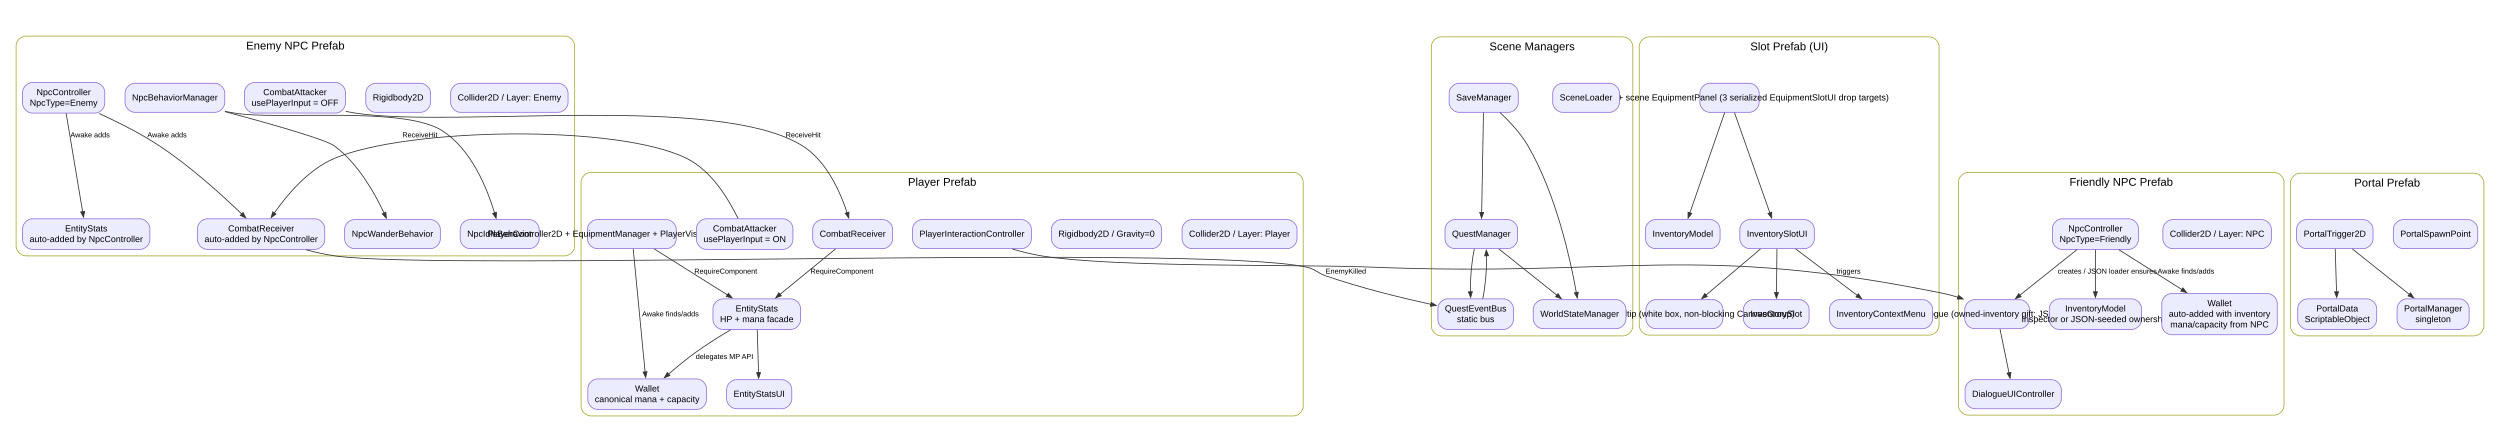
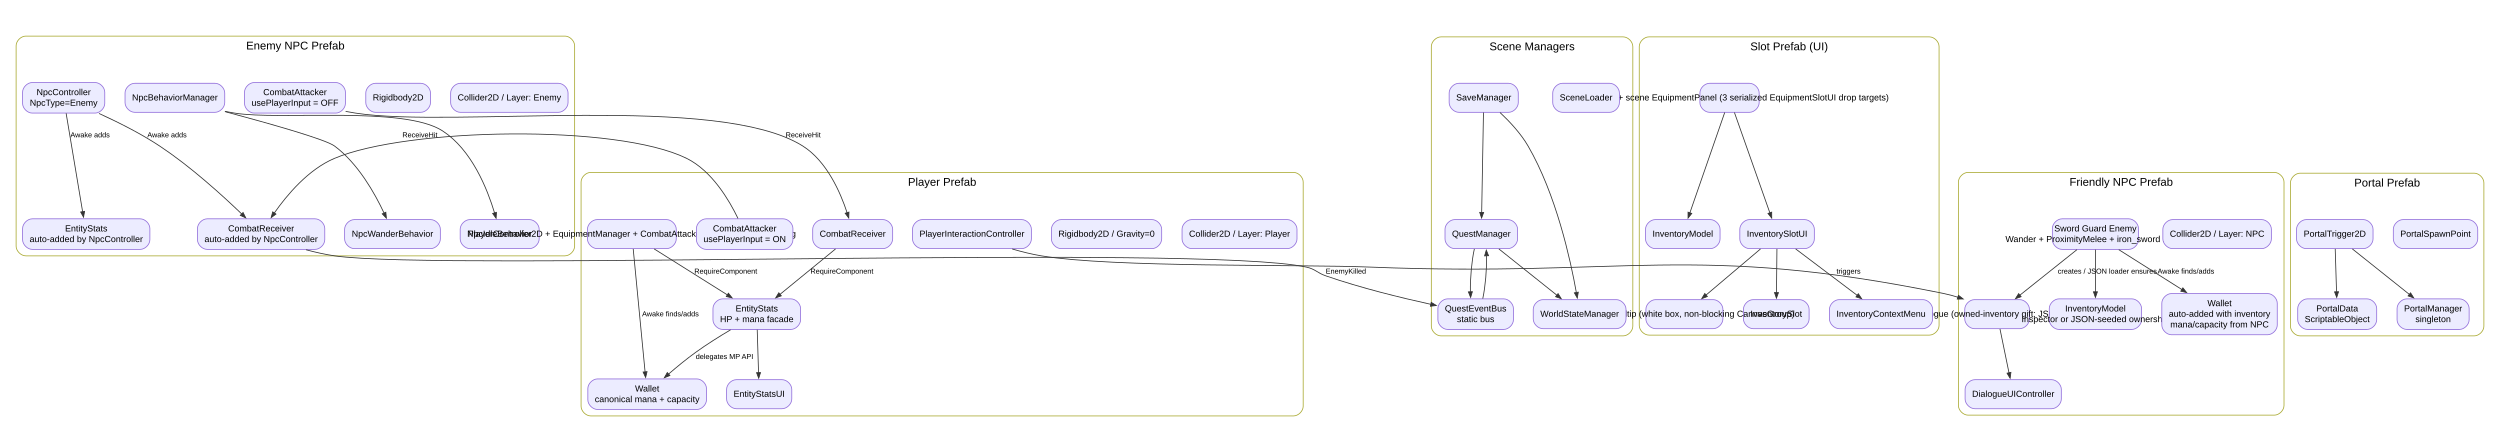
<svg xmlns="http://www.w3.org/2000/svg" width="3102pt" height="536pt" viewBox="0.00 0.00 3102.00 536.00">
  <g id="graph0" class="graph" transform="scale(1 1) rotate(0) translate(4 532.08)">
    <g id="clust1" class="cluster">
      <polygon fill="none" stroke="none" points="8,-8 8,-520.08 1621,-520.08 1621,-8 8,-8" />
      <text xml:space="preserve" text-anchor="middle" x="814.5" y="-503.48" font-family="Arial" font-size="14.00"> </text>
    </g>
    <g id="clust2" class="cluster">
      <path fill="none" stroke="#aaaa33" d="M28,-214.64C28,-214.64 697,-214.64 697,-214.64 703,-214.64 709,-220.64 709,-226.64 709,-226.64 709,-475.28 709,-475.28 709,-481.28 703,-487.28 697,-487.28 697,-487.28 28,-487.28 28,-487.28 22,-487.28 16,-481.28 16,-475.28 16,-475.28 16,-226.64 16,-226.64 16,-220.64 22,-214.64 28,-214.64" />
      <text xml:space="preserve" text-anchor="middle" x="362.5" y="-470.68" font-family="Arial" font-size="14.00">Enemy NPC Prefab</text>
    </g>
    <g id="clust3" class="cluster">
      <path fill="none" stroke="#aaaa33" d="M729,-16C729,-16 1601,-16 1601,-16 1607,-16 1613,-22 1613,-28 1613,-28 1613,-306.16 1613,-306.16 1613,-312.16 1607,-318.16 1601,-318.16 1601,-318.16 729,-318.16 729,-318.16 723,-318.16 717,-312.16 717,-306.16 717,-306.16 717,-28 717,-28 717,-22 723,-16 729,-16" />
      <text xml:space="preserve" text-anchor="middle" x="1165" y="-301.56" font-family="Arial" font-size="14.00">Player Prefab</text>
    </g>
    <g id="clust4" class="cluster">
      <polygon fill="none" stroke="none" points="2418,-8.96 2418,-350.96 3086,-350.96 3086,-8.96 2418,-8.96" />
      <text xml:space="preserve" text-anchor="middle" x="2752" y="-334.36" font-family="Arial" font-size="14.00"> </text>
    </g>
    <g id="clust5" class="cluster">
      <path fill="none" stroke="#aaaa33" d="M2438,-16.96C2438,-16.96 2818,-16.96 2818,-16.96 2824,-16.96 2830,-22.96 2830,-28.96 2830,-28.96 2830,-306.16 2830,-306.16 2830,-312.16 2824,-318.16 2818,-318.16 2818,-318.16 2438,-318.16 2438,-318.16 2432,-318.16 2426,-312.16 2426,-306.16 2426,-306.16 2426,-28.96 2426,-28.96 2426,-22.96 2432,-16.96 2438,-16.96" />
      <text xml:space="preserve" text-anchor="middle" x="2628" y="-301.56" font-family="Arial" font-size="14.00">Friendly NPC Prefab</text>
    </g>
    <g id="clust6" class="cluster">
      <path fill="none" stroke="#aaaa33" d="M2850,-115.32C2850,-115.32 3066,-115.32 3066,-115.32 3072,-115.32 3078,-121.32 3078,-127.32 3078,-127.32 3078,-305.2 3078,-305.2 3078,-311.2 3072,-317.2 3066,-317.2 3066,-317.2 2850,-317.2 2850,-317.2 2844,-317.2 2838,-311.2 2838,-305.2 2838,-305.2 2838,-127.32 2838,-127.32 2838,-121.32 2844,-115.32 2850,-115.32" />
      <text xml:space="preserve" text-anchor="middle" x="2958" y="-300.6" font-family="Arial" font-size="14.00">Portal Prefab</text>
    </g>
    <g id="clust7" class="cluster">
      <polygon fill="none" stroke="none" points="1764,-107.32 1764,-519.12 2410,-519.12 2410,-107.32 1764,-107.32" />
      <text xml:space="preserve" text-anchor="middle" x="2087" y="-502.52" font-family="Arial" font-size="14.00"> </text>
    </g>
    <g id="clust8" class="cluster">
      <path fill="none" stroke="#aaaa33" d="M2042,-116.28C2042,-116.28 2390,-116.28 2390,-116.28 2396,-116.28 2402,-122.28 2402,-128.28 2402,-128.28 2402,-474.32 2402,-474.32 2402,-480.32 2396,-486.32 2390,-486.32 2390,-486.32 2042,-486.32 2042,-486.32 2036,-486.32 2030,-480.32 2030,-474.32 2030,-474.32 2030,-128.28 2030,-128.28 2030,-122.28 2036,-116.28 2042,-116.28" />
      <text xml:space="preserve" text-anchor="middle" x="2216" y="-469.72" font-family="Arial" font-size="14.00">Slot Prefab (UI)</text>
    </g>
    <g id="clust9" class="cluster">
      <path fill="none" stroke="#aaaa33" d="M1784,-115.32C1784,-115.32 2010,-115.32 2010,-115.32 2016,-115.32 2022,-121.32 2022,-127.32 2022,-127.32 2022,-474.32 2022,-474.32 2022,-480.32 2016,-486.32 2010,-486.32 2010,-486.32 1784,-486.32 1784,-486.32 1778,-486.32 1772,-480.32 1772,-474.32 1772,-474.32 1772,-127.32 1772,-127.32 1772,-121.32 1778,-115.32 1784,-115.32" />
      <text xml:space="preserve" text-anchor="middle" x="1897" y="-469.72" font-family="Arial" font-size="14.00">Scene Managers</text>
    </g>
    <g id="node1" class="node">
      <path fill="#ececff" stroke="#9370db" d="M113.98,-429.68C113.98,-429.68 36.02,-429.68 36.02,-429.68 30.02,-429.68 24.02,-423.68 24.02,-417.68 24.02,-417.68 24.02,-403.76 24.02,-403.76 24.02,-397.76 30.02,-391.76 36.02,-391.76 36.02,-391.76 113.98,-391.76 113.98,-391.76 119.98,-391.76 125.98,-397.76 125.98,-403.76 125.98,-403.76 125.98,-417.68 125.98,-417.68 125.98,-423.68 119.98,-429.68 113.98,-429.68" />
      <text xml:space="preserve" text-anchor="middle" x="75" y="-414.02" font-family="Arial" font-size="11.00">NpcController</text>
      <text xml:space="preserve" text-anchor="middle" x="75" y="-400.82" font-family="Arial" font-size="11.00">NpcType=Enemy</text>
    </g>
    <g id="node5" class="node">
      <path fill="#ececff" stroke="#9370db" d="M169.96,-260.56C169.96,-260.56 36.04,-260.56 36.04,-260.56 30.04,-260.56 24.04,-254.56 24.04,-248.56 24.04,-248.56 24.04,-234.64 24.04,-234.64 24.04,-228.64 30.04,-222.64 36.04,-222.64 36.04,-222.64 169.96,-222.64 169.96,-222.64 175.96,-222.64 181.96,-228.64 181.96,-234.64 181.96,-234.64 181.96,-248.56 181.96,-248.56 181.96,-254.56 175.96,-260.56 169.96,-260.56" />
      <text xml:space="preserve" text-anchor="middle" x="103" y="-244.9" font-family="Arial" font-size="11.00">EntityStats</text>
      <text xml:space="preserve" text-anchor="middle" x="103" y="-231.7" font-family="Arial" font-size="11.00">auto-added by NpcController</text>
    </g>
    <g id="edge1" class="edge">
      <path fill="none" stroke="#333333" d="M78.05,-391.52C83,-361.96 92.81,-303.4 98.55,-269.18" />
      <polygon fill="#333333" stroke="#333333" points="100.92,-269.84 99.66,-262.53 96.09,-269.03 100.92,-269.84" />
      <text xml:space="preserve" text-anchor="middle" x="107.79" y="-361.66" font-family="Arial" font-size="9.00">Awake adds</text>
    </g>
    <g id="node6" class="node">
      <path fill="#ececff" stroke="#9370db" d="M386.96,-260.56C386.96,-260.56 253.04,-260.56 253.04,-260.56 247.04,-260.56 241.04,-254.56 241.04,-248.56 241.04,-248.56 241.04,-234.64 241.04,-234.64 241.04,-228.64 247.04,-222.64 253.04,-222.64 253.04,-222.64 386.96,-222.64 386.96,-222.64 392.96,-222.64 398.96,-228.64 398.96,-234.64 398.96,-234.64 398.96,-248.56 398.96,-248.56 398.96,-254.56 392.96,-260.56 386.96,-260.56" />
      <text xml:space="preserve" text-anchor="middle" x="320" y="-244.9" font-family="Arial" font-size="11.00">CombatReceiver</text>
      <text xml:space="preserve" text-anchor="middle" x="320" y="-231.7" font-family="Arial" font-size="11.00">auto-added by NpcController</text>
    </g>
    <g id="edge2" class="edge">
      <path fill="none" stroke="#333333" d="M118.85,-391.28C141.97,-380.77 170.36,-366.6 194,-350.96 232.38,-325.57 271.84,-289.76 296.14,-266.37" />
      <polygon fill="#333333" stroke="#333333" points="297.58,-268.39 300.9,-261.75 294.16,-264.87 297.58,-268.39" />
      <text xml:space="preserve" text-anchor="middle" x="203.23" y="-361.66" font-family="Arial" font-size="9.00">Awake adds</text>
    </g>
    <g id="node2" class="node">
      <path fill="#ececff" stroke="#9370db" d="M262.84,-428.72C262.84,-428.72 163.16,-428.72 163.16,-428.72 157.16,-428.72 151.16,-422.72 151.16,-416.72 151.16,-416.72 151.16,-404.72 151.16,-404.72 151.16,-398.72 157.16,-392.72 163.16,-392.72 163.16,-392.72 262.84,-392.72 262.84,-392.72 268.84,-392.72 274.84,-398.72 274.84,-404.72 274.84,-404.72 274.84,-416.72 274.84,-416.72 274.84,-422.72 268.84,-428.72 262.84,-428.72" />
      <text xml:space="preserve" text-anchor="middle" x="213" y="-407.42" font-family="Arial" font-size="11.00">NpcBehaviorManager</text>
    </g>
    <g id="node3" class="node">
      <path fill="#ececff" stroke="#9370db" d="M530.39,-259.6C530.39,-259.6 435.61,-259.6 435.61,-259.6 429.61,-259.6 423.61,-253.6 423.61,-247.6 423.61,-247.6 423.61,-235.6 423.61,-235.6 423.61,-229.6 429.61,-223.6 435.61,-223.6 435.61,-223.6 530.39,-223.6 530.39,-223.6 536.39,-223.6 542.39,-229.6 542.39,-235.6 542.39,-235.6 542.39,-247.6 542.39,-247.6 542.39,-253.6 536.39,-259.6 530.39,-259.6" />
      <text xml:space="preserve" text-anchor="middle" x="483" y="-238.3" font-family="Arial" font-size="11.00">NpcWanderBehavior</text>
    </g>
    <g id="edge3" class="edge">
      <path fill="none" stroke="#333333" d="M275.14,-393.56C328.92,-379.21 399.77,-359.26 411,-350.96 440.18,-329.4 461.08,-292.24 472.61,-267.54" />
      <polygon fill="#333333" stroke="#333333" points="474.75,-268.76 475.4,-261.37 470.29,-266.74 474.75,-268.76" />
    </g>
    <g id="node4" class="node">
      <path fill="#ececff" stroke="#9370db" d="M653,-259.6C653,-259.6 579,-259.6 579,-259.6 573,-259.6 567,-253.6 567,-247.6 567,-247.6 567,-235.6 567,-235.6 567,-229.6 573,-223.6 579,-223.6 579,-223.6 653,-223.6 653,-223.6 659,-223.6 665,-229.6 665,-235.6 665,-235.6 665,-247.6 665,-247.6 665,-253.6 659,-259.6 653,-259.6" />
      <text xml:space="preserve" text-anchor="middle" x="616" y="-238.3" font-family="Arial" font-size="11.00">NpcIdleBehavior</text>
    </g>
    <g id="edge4" class="edge">
      <path fill="none" stroke="#333333" d="M275.04,-393.93C279.07,-393.13 283.09,-392.4 287,-391.76 343.79,-382.5 496.66,-400.97 545,-369.76 581.31,-346.32 600.78,-297.49 609.72,-267.63" />
      <polygon fill="#333333" stroke="#333333" points="611.99,-268.6 611.55,-261.2 607.27,-267.26 611.99,-268.6" />
    </g>
    <g id="node36" class="node">
      <path fill="#ececff" stroke="#9370db" d="M1861.86,-161.24C1861.86,-161.24 1792.14,-161.24 1792.14,-161.24 1786.14,-161.24 1780.14,-155.24 1780.14,-149.24 1780.14,-149.24 1780.14,-135.32 1780.14,-135.32 1780.14,-129.32 1786.14,-123.32 1792.14,-123.32 1792.14,-123.32 1861.86,-123.32 1861.86,-123.32 1867.86,-123.32 1873.86,-129.32 1873.86,-135.32 1873.86,-135.32 1873.86,-149.24 1873.86,-149.24 1873.86,-155.24 1867.86,-161.24 1861.86,-161.24" />
      <text xml:space="preserve" text-anchor="middle" x="1827" y="-145.58" font-family="Arial" font-size="11.00">QuestEventBus</text>
      <text xml:space="preserve" text-anchor="middle" x="1827" y="-132.38" font-family="Arial" font-size="11.00">static bus</text>
    </g>
    <g id="edge28" class="edge">
      <path fill="none" stroke="#333333" d="M375.8,-222.16C387.32,-219.07 399.46,-216.32 411,-214.64 543.61,-195.31 1486.15,-229.55 1617,-200.64 1628.41,-198.12 1629.94,-193.67 1640.98,-189.84 1683.96,-174.91 1734.06,-162.66 1771.44,-154.47" />
      <polygon fill="#333333" stroke="#333333" points="1771.89,-156.88 1778.21,-153 1770.85,-152.09 1771.89,-156.88" />
      <text xml:space="preserve" text-anchor="middle" x="1665.99" y="-192.54" font-family="Arial" font-size="9.00">EnemyKilled</text>
    </g>
    <g id="node7" class="node">
      <path fill="#ececff" stroke="#9370db" d="M412.6,-429.68C412.6,-429.68 311.4,-429.68 311.4,-429.68 305.4,-429.68 299.4,-423.68 299.4,-417.68 299.4,-417.68 299.4,-403.76 299.4,-403.76 299.4,-397.76 305.4,-391.76 311.4,-391.76 311.4,-391.76 412.6,-391.76 412.6,-391.76 418.6,-391.76 424.6,-397.76 424.6,-403.76 424.6,-403.76 424.6,-417.68 424.6,-417.68 424.6,-423.68 418.6,-429.68 412.6,-429.68" />
      <text xml:space="preserve" text-anchor="middle" x="362" y="-414.02" font-family="Arial" font-size="11.00">CombatAttacker</text>
      <text xml:space="preserve" text-anchor="middle" x="362" y="-400.82" font-family="Arial" font-size="11.00">usePlayerInput = OFF</text>
    </g>
    <g id="node14" class="node">
      <path fill="#ececff" stroke="#9370db" d="M1091.6,-259.6C1091.6,-259.6 1016.4,-259.6 1016.4,-259.6 1010.4,-259.6 1004.4,-253.6 1004.4,-247.6 1004.4,-247.6 1004.4,-235.6 1004.4,-235.6 1004.4,-229.6 1010.4,-223.6 1016.4,-223.6 1016.4,-223.6 1091.6,-223.6 1091.6,-223.6 1097.6,-223.6 1103.6,-229.6 1103.6,-235.6 1103.6,-235.6 1103.6,-247.6 1103.6,-247.6 1103.6,-253.6 1097.6,-259.6 1091.6,-259.6" />
      <text xml:space="preserve" text-anchor="middle" x="1054" y="-238.3" font-family="Arial" font-size="11.00">CombatReceiver</text>
    </g>
    <g id="edge26" class="edge">
      <path fill="none" stroke="#333333" d="M424.87,-393.88C428.96,-393.1 433.03,-392.38 437,-391.76 559.2,-372.76 887.37,-416.88 992,-350.96 1021.78,-332.19 1038.73,-293.62 1047.14,-267.93" />
      <polygon fill="#333333" stroke="#333333" points="1049.39,-268.94 1049.13,-261.53 1044.71,-267.49 1049.39,-268.94" />
      <text xml:space="preserve" text-anchor="middle" x="992.6" y="-361.66" font-family="Arial" font-size="9.00">ReceiveHit</text>
    </g>
    <g id="node8" class="node">
      <path fill="#ececff" stroke="#9370db" d="M518.13,-428.72C518.13,-428.72 461.87,-428.72 461.87,-428.72 455.87,-428.72 449.87,-422.72 449.87,-416.72 449.87,-416.72 449.87,-404.72 449.87,-404.72 449.87,-398.72 455.87,-392.72 461.87,-392.72 461.87,-392.72 518.13,-392.72 518.13,-392.72 524.13,-392.72 530.13,-398.72 530.13,-404.72 530.13,-404.72 530.13,-416.72 530.13,-416.72 530.13,-422.72 524.13,-428.72 518.13,-428.72" />
      <text xml:space="preserve" text-anchor="middle" x="490" y="-407.42" font-family="Arial" font-size="11.00">Rigidbody2D</text>
    </g>
    <g id="node9" class="node">
      <path fill="#ececff" stroke="#9370db" d="M688.83,-428.72C688.83,-428.72 567.17,-428.72 567.17,-428.72 561.17,-428.72 555.17,-422.72 555.17,-416.72 555.17,-416.72 555.17,-404.72 555.17,-404.72 555.17,-398.72 561.17,-392.72 567.17,-392.72 567.17,-392.72 688.83,-392.72 688.83,-392.72 694.83,-392.72 700.83,-398.72 700.83,-404.72 700.83,-404.72 700.83,-416.72 700.83,-416.72 700.83,-422.72 694.83,-428.72 688.83,-428.72" />
      <text xml:space="preserve" text-anchor="middle" x="628" y="-407.42" font-family="Arial" font-size="11.00">Collider2D / Layer: Enemy</text>
    </g>
    <g id="node10" class="node">
      <path fill="#ececff" stroke="#9370db" d="M823.1,-259.6C823.1,-259.6 736.9,-259.6 736.9,-259.6 730.9,-259.6 724.9,-253.6 724.9,-247.6 724.9,-247.6 724.9,-235.6 724.9,-235.6 724.9,-229.6 730.9,-223.6 736.9,-223.6 736.9,-223.6 823.1,-223.6 823.1,-223.6 829.1,-223.6 835.1,-229.6 835.1,-235.6 835.1,-235.6 835.1,-247.6 835.1,-247.6 835.1,-253.6 829.1,-259.6 823.1,-259.6" />
-       <text xml:space="preserve" text-anchor="middle" x="780" y="-238.3" font-family="Arial" font-size="11.00">PlayerController2D + EquipmentManager + PlayerVisual &gt; WeaponVisual</text>
+       <text xml:space="preserve" text-anchor="middle" x="780" y="-238.3" font-family="Arial" font-size="11.00">PlayerController2D + EquipmentManager + CombatAttacker + WeaponVisual swing</text>
    </g>
    <g id="node12" class="node">
      <path fill="#ececff" stroke="#9370db" d="M977.35,-161.24C977.35,-161.24 892.65,-161.24 892.65,-161.24 886.65,-161.24 880.65,-155.24 880.65,-149.24 880.65,-149.24 880.65,-135.32 880.65,-135.32 880.65,-129.32 886.65,-123.32 892.65,-123.32 892.65,-123.32 977.35,-123.32 977.35,-123.32 983.35,-123.32 989.35,-129.32 989.35,-135.32 989.35,-135.32 989.35,-149.24 989.35,-149.24 989.35,-155.24 983.35,-161.24 977.35,-161.24" />
      <text xml:space="preserve" text-anchor="middle" x="935" y="-145.58" font-family="Arial" font-size="11.00">EntityStats</text>
      <text xml:space="preserve" text-anchor="middle" x="935" y="-132.38" font-family="Arial" font-size="11.00">HP + mana facade</text>
    </g>
    <g id="edge5" class="edge">
      <path fill="none" stroke="#333333" d="M807.71,-223.2C833.05,-207.29 870.7,-183.65 898.49,-166.2" />
      <polygon fill="#333333" stroke="#333333" points="899.78,-168.29 904.4,-162.49 897.17,-164.14 899.78,-168.29" />
      <text xml:space="preserve" text-anchor="middle" x="896.52" y="-192.54" font-family="Arial" font-size="9.00">RequireComponent</text>
    </g>
    <g id="node13" class="node">
      <path fill="#ececff" stroke="#9370db" d="M860.61,-61.92C860.61,-61.92 737.39,-61.92 737.39,-61.92 731.39,-61.92 725.39,-55.92 725.39,-49.92 725.39,-49.92 725.39,-36 725.39,-36 725.39,-30 731.39,-24 737.39,-24 737.39,-24 860.61,-24 860.61,-24 866.61,-24 872.61,-30 872.61,-36 872.61,-36 872.61,-49.92 872.61,-49.92 872.61,-55.92 866.61,-61.92 860.61,-61.92" />
      <text xml:space="preserve" text-anchor="middle" x="799" y="-46.26" font-family="Arial" font-size="11.00">Wallet</text>
      <text xml:space="preserve" text-anchor="middle" x="799" y="-33.06" font-family="Arial" font-size="11.00">canonical mana + capacity</text>
    </g>
    <g id="edge6" class="edge">
      <path fill="none" stroke="#333333" d="M781.69,-223.15C785.02,-188.65 792.47,-111.52 796.42,-70.61" />
      <polygon fill="#333333" stroke="#333333" points="798.85,-70.93 797.09,-63.73 793.98,-70.46 798.85,-70.93" />
      <text xml:space="preserve" text-anchor="middle" x="827.89" y="-139.58" font-family="Arial" font-size="9.00">Awake finds/adds</text>
    </g>
    <g id="node11" class="node">
      <path fill="#ececff" stroke="#9370db" d="M1263.75,-259.6C1263.75,-259.6 1140.25,-259.6 1140.25,-259.6 1134.25,-259.6 1128.25,-253.6 1128.25,-247.6 1128.25,-247.6 1128.25,-235.6 1128.25,-235.6 1128.25,-229.6 1134.25,-223.6 1140.25,-223.6 1140.25,-223.6 1263.75,-223.6 1263.75,-223.6 1269.75,-223.6 1275.75,-229.6 1275.75,-235.6 1275.75,-235.6 1275.75,-247.6 1275.75,-247.6 1275.75,-253.6 1269.75,-259.6 1263.75,-259.6" />
      <text xml:space="preserve" text-anchor="middle" x="1202" y="-238.3" font-family="Arial" font-size="11.00">PlayerInteractionController</text>
    </g>
    <g id="node20" class="node">
      <path fill="#ececff" stroke="#9370db" d="M2502.13,-160.28C2502.13,-160.28 2445.87,-160.28 2445.87,-160.28 2439.87,-160.28 2433.87,-154.28 2433.87,-148.28 2433.87,-148.28 2433.87,-136.28 2433.87,-136.28 2433.87,-130.28 2439.87,-124.28 2445.87,-124.28 2445.87,-124.28 2502.13,-124.28 2502.13,-124.28 2508.13,-124.28 2514.13,-130.28 2514.13,-136.28 2514.13,-136.28 2514.13,-148.28 2514.13,-148.28 2514.13,-154.28 2508.13,-160.28 2502.13,-160.28" />
      <text xml:space="preserve" text-anchor="middle" x="2474" y="-138.98" font-family="Arial" font-size="11.00">NpcDialogue (owned-inventory gift; JSON seeded)</text>
    </g>
    <g id="edge27" class="edge">
      <path fill="none" stroke="#333333" d="M1251.96,-223.14C1263.65,-219.73 1276.15,-216.6 1288,-214.64 1377.73,-199.82 1606.13,-204.29 1697,-200.64 2013.08,-187.94 2098.04,-231.05 2408,-167.84 2413.77,-166.66 2419.7,-165.06 2425.52,-163.24" />
      <polygon fill="#333333" stroke="#333333" points="2426.08,-165.63 2431.95,-161.1 2424.53,-160.98 2426.08,-165.63" />
      <text xml:space="preserve" text-anchor="middle" x="2289.64" y="-192.54" font-family="Arial" font-size="9.00">triggers</text>
    </g>
    <g id="edge7" class="edge">
      <path fill="none" stroke="#333333" d="M902.48,-122.86C888.74,-114.7 872.76,-104.7 858.96,-94.72 847.63,-86.53 835.75,-76.75 825.59,-67.98" />
      <polygon fill="#333333" stroke="#333333" points="827.21,-66.14 820.32,-63.38 823.98,-69.83 827.21,-66.14" />
      <text xml:space="preserve" text-anchor="middle" x="894.98" y="-86.62" font-family="Arial" font-size="9.00">delegates MP API</text>
    </g>
    <g id="node16" class="node">
      <path fill="#ececff" stroke="#9370db" d="M966.43,-60.96C966.43,-60.96 909.57,-60.96 909.57,-60.96 903.57,-60.96 897.57,-54.96 897.57,-48.96 897.57,-48.96 897.57,-36.96 897.57,-36.96 897.57,-30.96 903.57,-24.96 909.57,-24.96 909.57,-24.96 966.43,-24.96 966.43,-24.96 972.43,-24.96 978.43,-30.96 978.43,-36.96 978.43,-36.96 978.43,-48.96 978.43,-48.96 978.43,-54.96 972.43,-60.96 966.43,-60.96" />
      <text xml:space="preserve" text-anchor="middle" x="938" y="-39.66" font-family="Arial" font-size="11.00">EntityStatsUI</text>
    </g>
    <g id="edge9" class="edge">
      <path fill="none" stroke="#333333" d="M935.56,-122.97C936.03,-107.88 936.7,-86.29 937.21,-69.49" />
      <polygon fill="#333333" stroke="#333333" points="939.65,-69.79 937.42,-62.72 934.76,-69.64 939.65,-69.79" />
    </g>
    <g id="edge8" class="edge">
      <path fill="none" stroke="#333333" d="M1032.73,-223.2C1013.46,-207.44 984.92,-184.11 963.65,-166.71" />
      <polygon fill="#333333" stroke="#333333" points="965.44,-165.01 958.47,-162.48 962.34,-168.81 965.44,-165.01" />
      <text xml:space="preserve" text-anchor="middle" x="1040.65" y="-192.54" font-family="Arial" font-size="9.00">RequireComponent</text>
    </g>
    <g id="node15" class="node">
      <path fill="#ececff" stroke="#9370db" d="M967.85,-260.56C967.85,-260.56 872.15,-260.56 872.15,-260.56 866.15,-260.56 860.15,-254.56 860.15,-248.56 860.15,-248.56 860.15,-234.64 860.15,-234.64 860.15,-228.64 866.15,-222.64 872.15,-222.64 872.15,-222.64 967.85,-222.64 967.85,-222.64 973.85,-222.64 979.85,-228.64 979.85,-234.64 979.85,-234.64 979.85,-248.56 979.85,-248.56 979.85,-254.56 973.85,-260.56 967.85,-260.56" />
      <text xml:space="preserve" text-anchor="middle" x="920" y="-244.9" font-family="Arial" font-size="11.00">CombatAttacker</text>
      <text xml:space="preserve" text-anchor="middle" x="920" y="-231.7" font-family="Arial" font-size="11.00">usePlayerInput = ON</text>
    </g>
    <g id="edge25" class="edge">
      <path fill="none" stroke="#333333" d="M911.69,-261.05C900.8,-283.74 879.33,-320.1 848,-335.57 760.92,-378.55 500.42,-373.45 411,-335.57 378.59,-321.84 352.08,-290.3 336.19,-267.54" />
      <polygon fill="#333333" stroke="#333333" points="338.42,-266.46 332.46,-262.04 334.36,-269.21 338.42,-266.46" />
      <text xml:space="preserve" text-anchor="middle" x="517" y="-361.66" font-family="Arial" font-size="9.00">ReceiveHit</text>
    </g>
    <g id="node17" class="node">
      <path fill="#ececff" stroke="#9370db" d="M1425.4,-259.6C1425.4,-259.6 1312.6,-259.6 1312.6,-259.6 1306.6,-259.6 1300.6,-253.6 1300.6,-247.6 1300.6,-247.6 1300.6,-235.6 1300.6,-235.6 1300.6,-229.6 1306.6,-223.6 1312.6,-223.6 1312.6,-223.6 1425.4,-223.6 1425.4,-223.6 1431.4,-223.6 1437.4,-229.6 1437.4,-235.6 1437.4,-235.6 1437.4,-247.6 1437.4,-247.6 1437.4,-253.6 1431.4,-259.6 1425.4,-259.6" />
      <text xml:space="preserve" text-anchor="middle" x="1369" y="-238.3" font-family="Arial" font-size="11.00">Rigidbody2D / Gravity=0</text>
    </g>
    <g id="node18" class="node">
      <path fill="#ececff" stroke="#9370db" d="M1593.3,-259.6C1593.3,-259.6 1474.7,-259.6 1474.7,-259.6 1468.7,-259.6 1462.7,-253.6 1462.7,-247.6 1462.7,-247.6 1462.7,-235.6 1462.7,-235.6 1462.7,-229.6 1468.7,-223.6 1474.7,-223.6 1474.7,-223.6 1593.3,-223.6 1593.3,-223.6 1599.3,-223.6 1605.3,-229.6 1605.3,-235.6 1605.3,-235.6 1605.3,-247.6 1605.3,-247.6 1605.3,-253.6 1599.3,-259.6 1593.3,-259.6" />
      <text xml:space="preserve" text-anchor="middle" x="1534" y="-238.3" font-family="Arial" font-size="11.00">Collider2D / Layer: Player</text>
    </g>
    <g id="node19" class="node">
      <path fill="#ececff" stroke="#9370db" d="M2637.42,-260.56C2637.42,-260.56 2554.58,-260.56 2554.58,-260.56 2548.58,-260.56 2542.58,-254.56 2542.58,-248.56 2542.58,-248.56 2542.58,-234.64 2542.58,-234.64 2542.58,-228.64 2548.58,-222.64 2554.58,-222.64 2554.58,-222.64 2637.42,-222.64 2637.42,-222.64 2643.42,-222.64 2649.42,-228.64 2649.42,-234.64 2649.42,-234.64 2649.42,-248.56 2649.42,-248.56 2649.42,-254.56 2643.42,-260.56 2637.42,-260.56" />
-       <text xml:space="preserve" text-anchor="middle" x="2596" y="-244.9" font-family="Arial" font-size="11.00">NpcController</text>
-       <text xml:space="preserve" text-anchor="middle" x="2596" y="-231.7" font-family="Arial" font-size="11.00">NpcType=Friendly</text>
+       <text xml:space="preserve" text-anchor="middle" x="2596" y="-244.9" font-family="Arial" font-size="11.00">Sword Guard Enemy</text>
+       <text xml:space="preserve" text-anchor="middle" x="2596" y="-231.7" font-family="Arial" font-size="11.00">Wander + ProximityMelee + iron_sword swing</text>
    </g>
    <g id="edge10" class="edge">
      <path fill="none" stroke="#333333" d="M2573.05,-222.29C2552.91,-206.23 2523.55,-182.81 2502.03,-165.64" />
      <polygon fill="#333333" stroke="#333333" points="2503.8,-163.92 2496.8,-161.47 2500.74,-167.75 2503.8,-163.92" />
    </g>
    <g id="node22" class="node">
      <path fill="#ececff" stroke="#9370db" d="M2641.25,-161.24C2641.25,-161.24 2550.75,-161.24 2550.75,-161.24 2544.75,-161.24 2538.75,-155.24 2538.75,-149.24 2538.75,-149.24 2538.75,-135.32 2538.75,-135.32 2538.75,-129.32 2544.75,-123.32 2550.75,-123.32 2550.75,-123.32 2641.25,-123.32 2641.25,-123.32 2647.25,-123.32 2653.25,-129.32 2653.25,-135.32 2653.25,-135.32 2653.25,-149.24 2653.25,-149.24 2653.25,-155.24 2647.25,-161.24 2641.25,-161.24" />
      <text xml:space="preserve" text-anchor="middle" x="2596" y="-145.58" font-family="Arial" font-size="11.00">InventoryModel</text>
      <text xml:space="preserve" text-anchor="middle" x="2596" y="-132.38" font-family="Arial" font-size="11.00">Inspector or JSON-seeded ownership</text>
    </g>
    <g id="edge11" class="edge">
      <path fill="none" stroke="#333333" d="M2596,-222.29C2596,-207.48 2596,-186.41 2596,-169.75" />
      <polygon fill="#333333" stroke="#333333" points="2598.45,-170.02 2596,-163.02 2593.55,-170.02 2598.45,-170.02" />
      <text xml:space="preserve" text-anchor="middle" x="2610.76" y="-192.54" font-family="Arial" font-size="9.00">creates / JSON loader ensures</text>
    </g>
    <g id="node23" class="node">
      <path fill="#ececff" stroke="#9370db" d="M2809.62,-167.84C2809.62,-167.84 2690.38,-167.84 2690.38,-167.84 2684.38,-167.84 2678.38,-161.84 2678.38,-155.84 2678.38,-155.84 2678.38,-128.72 2678.38,-128.72 2678.38,-122.72 2684.38,-116.72 2690.38,-116.72 2690.38,-116.72 2809.62,-116.72 2809.62,-116.72 2815.62,-116.72 2821.62,-122.72 2821.62,-128.72 2821.62,-128.72 2821.62,-155.84 2821.62,-155.84 2821.62,-161.84 2815.62,-167.84 2809.62,-167.84" />
      <text xml:space="preserve" text-anchor="middle" x="2750" y="-152.18" font-family="Arial" font-size="11.00">Wallet</text>
      <text xml:space="preserve" text-anchor="middle" x="2750" y="-138.98" font-family="Arial" font-size="11.00">auto-added with inventory</text>
      <text xml:space="preserve" text-anchor="middle" x="2750" y="-125.78" font-family="Arial" font-size="11.00">mana/capacity from NPC</text>
    </g>
    <g id="edge12" class="edge">
      <path fill="none" stroke="#333333" d="M2624.97,-222.29C2647.03,-208.35 2677.85,-188.88 2703.37,-172.75" />
      <polygon fill="#333333" stroke="#333333" points="2704.52,-174.92 2709.13,-169.11 2701.91,-170.77 2704.52,-174.92" />
      <text xml:space="preserve" text-anchor="middle" x="2708.27" y="-192.54" font-family="Arial" font-size="9.00">Awake finds/adds</text>
    </g>
    <g id="node21" class="node">
      <path fill="#ececff" stroke="#9370db" d="M2541.69,-60.96C2541.69,-60.96 2446.31,-60.96 2446.31,-60.96 2440.31,-60.96 2434.31,-54.96 2434.31,-48.96 2434.31,-48.96 2434.31,-36.96 2434.31,-36.96 2434.31,-30.96 2440.31,-24.96 2446.31,-24.96 2446.31,-24.96 2541.69,-24.96 2541.69,-24.96 2547.69,-24.96 2553.69,-30.96 2553.69,-36.96 2553.69,-36.96 2553.69,-48.96 2553.69,-48.96 2553.69,-54.96 2547.69,-60.96 2541.69,-60.96" />
      <text xml:space="preserve" text-anchor="middle" x="2494" y="-39.66" font-family="Arial" font-size="11.00">DialogueUIController</text>
    </g>
    <g id="edge13" class="edge">
      <path fill="none" stroke="#333333" d="M2477.58,-123.88C2480.7,-108.66 2485.29,-86.36 2488.82,-69.18" />
      <polygon fill="#333333" stroke="#333333" points="2491.14,-70.04 2490.15,-62.69 2486.34,-69.05 2491.14,-70.04" />
    </g>
    <g id="node24" class="node">
      <path fill="#ececff" stroke="#9370db" d="M2802.33,-259.6C2802.33,-259.6 2691.67,-259.6 2691.67,-259.6 2685.67,-259.6 2679.67,-253.6 2679.67,-247.6 2679.67,-247.6 2679.67,-235.6 2679.67,-235.6 2679.67,-229.6 2685.67,-223.6 2691.67,-223.6 2691.67,-223.6 2802.33,-223.6 2802.33,-223.6 2808.33,-223.6 2814.33,-229.6 2814.33,-235.6 2814.33,-235.6 2814.33,-247.6 2814.33,-247.6 2814.33,-253.6 2808.33,-259.6 2802.33,-259.6" />
      <text xml:space="preserve" text-anchor="middle" x="2747" y="-238.3" font-family="Arial" font-size="11.00">Collider2D / Layer: NPC</text>
    </g>
    <g id="node25" class="node">
      <path fill="#ececff" stroke="#9370db" d="M2928.46,-259.6C2928.46,-259.6 2857.54,-259.6 2857.54,-259.6 2851.54,-259.6 2845.54,-253.6 2845.54,-247.6 2845.54,-247.6 2845.54,-235.6 2845.54,-235.6 2845.54,-229.6 2851.54,-223.6 2857.54,-223.6 2857.54,-223.6 2928.46,-223.6 2928.46,-223.6 2934.46,-223.6 2940.46,-229.6 2940.46,-235.6 2940.46,-235.6 2940.46,-247.6 2940.46,-247.6 2940.46,-253.6 2934.46,-259.6 2928.46,-259.6" />
      <text xml:space="preserve" text-anchor="middle" x="2893" y="-238.3" font-family="Arial" font-size="11.00">PortalTrigger2D</text>
    </g>
    <g id="node26" class="node">
      <path fill="#ececff" stroke="#9370db" d="M2932.99,-161.24C2932.99,-161.24 2859.01,-161.24 2859.01,-161.24 2853.01,-161.24 2847.01,-155.24 2847.01,-149.24 2847.01,-149.24 2847.01,-135.32 2847.01,-135.32 2847.01,-129.32 2853.01,-123.32 2859.01,-123.32 2859.01,-123.32 2932.99,-123.32 2932.99,-123.32 2938.99,-123.32 2944.99,-129.32 2944.99,-135.32 2944.99,-135.32 2944.99,-149.24 2944.99,-149.24 2944.99,-155.24 2938.99,-161.24 2932.99,-161.24" />
      <text xml:space="preserve" text-anchor="middle" x="2896" y="-145.58" font-family="Arial" font-size="11.00">PortalData</text>
      <text xml:space="preserve" text-anchor="middle" x="2896" y="-132.38" font-family="Arial" font-size="11.00">ScriptableObject</text>
    </g>
    <g id="edge14" class="edge">
      <path fill="none" stroke="#333333" d="M2893.54,-223.2C2893.99,-208.4 2894.66,-186.89 2895.18,-169.92" />
      <polygon fill="#333333" stroke="#333333" points="2897.62,-170.1 2895.39,-163.03 2892.73,-169.95 2897.62,-170.1" />
    </g>
    <g id="node27" class="node">
      <path fill="#ececff" stroke="#9370db" d="M3047.71,-161.24C3047.71,-161.24 2982.29,-161.24 2982.29,-161.24 2976.29,-161.24 2970.29,-155.24 2970.29,-149.24 2970.29,-149.24 2970.29,-135.32 2970.29,-135.32 2970.29,-129.32 2976.29,-123.32 2982.29,-123.32 2982.29,-123.32 3047.71,-123.32 3047.71,-123.32 3053.71,-123.32 3059.71,-129.32 3059.71,-135.32 3059.71,-135.32 3059.71,-149.24 3059.71,-149.24 3059.71,-155.24 3053.71,-161.24 3047.71,-161.24" />
      <text xml:space="preserve" text-anchor="middle" x="3015" y="-145.58" font-family="Arial" font-size="11.00">PortalManager</text>
      <text xml:space="preserve" text-anchor="middle" x="3015" y="-132.38" font-family="Arial" font-size="11.00">singleton</text>
    </g>
    <g id="edge15" class="edge">
      <path fill="none" stroke="#333333" d="M2914.81,-223.2C2934.56,-207.44 2963.82,-184.11 2985.63,-166.71" />
      <polygon fill="#333333" stroke="#333333" points="2987.01,-168.74 2990.95,-162.46 2983.95,-164.91 2987.01,-168.74" />
    </g>
    <g id="node28" class="node">
      <path fill="#ececff" stroke="#9370db" d="M3058.36,-259.6C3058.36,-259.6 2977.64,-259.6 2977.64,-259.6 2971.64,-259.6 2965.64,-253.6 2965.64,-247.6 2965.64,-247.6 2965.64,-235.6 2965.64,-235.6 2965.64,-229.6 2971.64,-223.6 2977.64,-223.6 2977.64,-223.6 3058.36,-223.6 3058.36,-223.6 3064.36,-223.6 3070.36,-229.6 3070.36,-235.6 3070.36,-235.6 3070.36,-247.6 3070.36,-247.6 3070.36,-253.6 3064.36,-259.6 3058.36,-259.6" />
      <text xml:space="preserve" text-anchor="middle" x="3018" y="-238.3" font-family="Arial" font-size="11.00">PortalSpawnPoint</text>
    </g>
    <g id="node29" class="node">
      <path fill="#ececff" stroke="#9370db" d="M2166.76,-428.72C2166.76,-428.72 2117.24,-428.72 2117.24,-428.72 2111.24,-428.72 2105.24,-422.72 2105.24,-416.72 2105.24,-416.72 2105.24,-404.72 2105.24,-404.72 2105.24,-398.72 2111.24,-392.72 2117.24,-392.72 2117.24,-392.72 2166.76,-392.72 2166.76,-392.72 2172.76,-392.72 2178.76,-398.72 2178.76,-404.72 2178.76,-404.72 2178.76,-416.72 2178.76,-416.72 2178.76,-422.72 2172.76,-428.72 2166.76,-428.72" />
      <text xml:space="preserve" text-anchor="middle" x="2142" y="-407.42" font-family="Arial" font-size="11.00">InventoryUI + scene EquipmentPanel (3 serialized EquipmentSlotUI drop targets)</text>
    </g>
    <g id="node30" class="node">
      <path fill="#ececff" stroke="#9370db" d="M2118.24,-259.6C2118.24,-259.6 2049.76,-259.6 2049.76,-259.6 2043.76,-259.6 2037.76,-253.6 2037.76,-247.6 2037.76,-247.6 2037.76,-235.6 2037.76,-235.6 2037.76,-229.6 2043.76,-223.6 2049.76,-223.6 2049.76,-223.6 2118.24,-223.6 2118.24,-223.6 2124.24,-223.6 2130.24,-229.6 2130.24,-235.6 2130.24,-235.6 2130.24,-247.6 2130.24,-247.6 2130.24,-253.6 2124.24,-259.6 2118.24,-259.6" />
      <text xml:space="preserve" text-anchor="middle" x="2084" y="-238.3" font-family="Arial" font-size="11.00">InventoryModel</text>
    </g>
    <g id="edge16" class="edge">
      <path fill="none" stroke="#333333" d="M2136.01,-392.46C2125.72,-362.82 2104.65,-302.09 2092.72,-267.74" />
      <polygon fill="#333333" stroke="#333333" points="2095.15,-267.25 2090.54,-261.44 2090.52,-268.86 2095.15,-267.25" />
    </g>
    <g id="node31" class="node">
      <path fill="#ececff" stroke="#9370db" d="M2235.24,-259.6C2235.24,-259.6 2166.76,-259.6 2166.76,-259.6 2160.76,-259.6 2154.76,-253.6 2154.76,-247.6 2154.76,-247.6 2154.76,-235.6 2154.76,-235.6 2154.76,-229.6 2160.76,-223.6 2166.76,-223.6 2166.76,-223.6 2235.24,-223.6 2235.24,-223.6 2241.24,-223.6 2247.24,-229.6 2247.24,-235.6 2247.24,-235.6 2247.24,-247.6 2247.24,-247.6 2247.24,-253.6 2241.24,-259.6 2235.24,-259.6" />
      <text xml:space="preserve" text-anchor="middle" x="2201" y="-238.3" font-family="Arial" font-size="11.00">InventorySlotUI</text>
    </g>
    <g id="edge17" class="edge">
      <path fill="none" stroke="#333333" d="M2148.09,-392.46C2158.56,-362.82 2180,-302.09 2192.13,-267.74" />
      <polygon fill="#333333" stroke="#333333" points="2194.33,-268.86 2194.35,-261.44 2189.71,-267.22 2194.33,-268.86" />
    </g>
    <g id="node32" class="node">
      <path fill="#ececff" stroke="#9370db" d="M2228.74,-160.28C2228.74,-160.28 2171.26,-160.28 2171.26,-160.28 2165.26,-160.28 2159.26,-154.28 2159.26,-148.28 2159.26,-148.28 2159.26,-136.28 2159.26,-136.28 2159.26,-130.28 2165.26,-124.28 2171.26,-124.28 2171.26,-124.28 2228.74,-124.28 2228.74,-124.28 2234.74,-124.28 2240.74,-130.28 2240.74,-136.28 2240.74,-136.28 2240.74,-148.28 2240.74,-148.28 2240.74,-154.28 2234.74,-160.28 2228.74,-160.28" />
      <text xml:space="preserve" text-anchor="middle" x="2200" y="-138.98" font-family="Arial" font-size="11.00">InventorySlot</text>
    </g>
    <g id="edge18" class="edge">
      <path fill="none" stroke="#333333" d="M2200.82,-223.2C2200.67,-208.12 2200.44,-186.08 2200.26,-168.97" />
      <polygon fill="#333333" stroke="#333333" points="2202.71,-169.02 2200.19,-162.04 2197.81,-169.07 2202.71,-169.02" />
    </g>
    <g id="node33" class="node">
      <path fill="#ececff" stroke="#9370db" d="M2381.98,-160.28C2381.98,-160.28 2278.02,-160.28 2278.02,-160.28 2272.02,-160.28 2266.02,-154.28 2266.02,-148.28 2266.02,-148.28 2266.02,-136.28 2266.02,-136.28 2266.02,-130.28 2272.02,-124.28 2278.02,-124.28 2278.02,-124.28 2381.98,-124.28 2381.98,-124.28 2387.98,-124.28 2393.98,-130.28 2393.98,-136.28 2393.98,-136.28 2393.98,-148.28 2393.98,-148.28 2393.98,-154.28 2387.98,-160.28 2381.98,-160.28" />
      <text xml:space="preserve" text-anchor="middle" x="2330" y="-138.98" font-family="Arial" font-size="11.00">InventoryContextMenu</text>
    </g>
    <g id="edge19" class="edge">
      <path fill="none" stroke="#333333" d="M2224.06,-223.2C2245.43,-207.08 2277.33,-183.02 2300.54,-165.51" />
      <polygon fill="#333333" stroke="#333333" points="2301.82,-167.61 2305.93,-161.44 2298.87,-163.7 2301.82,-167.61" />
    </g>
    <g id="node34" class="node">
      <path fill="#ececff" stroke="#9370db" d="M2121.77,-160.28C2121.77,-160.28 2050.23,-160.28 2050.23,-160.28 2044.23,-160.28 2038.23,-154.28 2038.23,-148.28 2038.23,-148.28 2038.23,-136.28 2038.23,-136.28 2038.23,-130.28 2044.23,-124.28 2050.23,-124.28 2050.23,-124.28 2121.77,-124.28 2121.77,-124.28 2127.77,-124.28 2133.77,-130.28 2133.77,-136.28 2133.77,-136.28 2133.77,-148.28 2133.77,-148.28 2133.77,-154.28 2127.77,-160.28 2121.77,-160.28" />
      <text xml:space="preserve" text-anchor="middle" x="2086" y="-138.98" font-family="Arial" font-size="11.00">InventoryTooltip (white box, non-blocking CanvasGroup)</text>
    </g>
    <g id="edge20" class="edge">
      <path fill="none" stroke="#333333" d="M2180.44,-223.2C2161.55,-207.22 2133.44,-183.43 2112.8,-165.96" />
      <polygon fill="#333333" stroke="#333333" points="2114.46,-164.16 2107.54,-161.51 2111.3,-167.9 2114.46,-164.16" />
    </g>
    <g id="node35" class="node">
      <path fill="#ececff" stroke="#9370db" d="M1867.02,-259.6C1867.02,-259.6 1800.98,-259.6 1800.98,-259.6 1794.98,-259.6 1788.98,-253.6 1788.98,-247.6 1788.98,-247.6 1788.98,-235.6 1788.98,-235.6 1788.98,-229.6 1794.98,-223.6 1800.98,-223.6 1800.98,-223.6 1867.02,-223.6 1867.02,-223.6 1873.02,-223.6 1879.02,-229.6 1879.02,-235.6 1879.02,-235.6 1879.02,-247.6 1879.02,-247.6 1879.02,-253.6 1873.02,-259.6 1867.02,-259.6" />
      <text xml:space="preserve" text-anchor="middle" x="1834" y="-238.3" font-family="Arial" font-size="11.00">QuestManager</text>
    </g>
    <g id="edge21" class="edge">
      <path fill="none" stroke="#333333" d="M1825.37,-223.2C1822.07,-208.4 1820.17,-186.89 1820.45,-169.92" />
      <polygon fill="#333333" stroke="#333333" points="1822.9,-170.13 1820.74,-163.03 1818,-169.92 1822.9,-170.13" />
    </g>
    <g id="node37" class="node">
      <path fill="#ececff" stroke="#9370db" d="M2001.55,-160.28C2001.55,-160.28 1910.45,-160.28 1910.45,-160.28 1904.45,-160.28 1898.45,-154.28 1898.45,-148.28 1898.45,-148.28 1898.45,-136.28 1898.45,-136.28 1898.45,-130.28 1904.45,-124.28 1910.45,-124.28 1910.45,-124.28 2001.55,-124.28 2001.55,-124.28 2007.55,-124.28 2013.55,-130.28 2013.55,-136.28 2013.55,-136.28 2013.55,-148.28 2013.55,-148.28 2013.55,-154.28 2007.55,-160.28 2001.55,-160.28" />
      <text xml:space="preserve" text-anchor="middle" x="1956" y="-138.98" font-family="Arial" font-size="11.00">WorldStateManager</text>
    </g>
    <g id="edge22" class="edge">
      <path fill="none" stroke="#333333" d="M1855.81,-223.2C1875.94,-207.15 1905.93,-183.22 1927.85,-165.73" />
      <polygon fill="#333333" stroke="#333333" points="1929.25,-167.75 1933.19,-161.47 1926.19,-163.92 1929.25,-167.75" />
    </g>
    <g id="edge29" class="edge">
      <path fill="none" stroke="#333333" d="M1835.82,-161.52C1839.06,-176.57 1840.9,-198.11 1840.53,-214.91" />
      <polygon fill="#333333" stroke="#333333" points="1838.09,-214.58 1840.2,-221.69 1842.99,-214.81 1838.09,-214.58" />
    </g>
    <g id="node38" class="node">
      <path fill="#ececff" stroke="#9370db" d="M1867.88,-428.72C1867.88,-428.72 1806.12,-428.72 1806.12,-428.72 1800.12,-428.72 1794.12,-422.72 1794.12,-416.72 1794.12,-416.72 1794.12,-404.72 1794.12,-404.72 1794.12,-398.72 1800.12,-392.72 1806.12,-392.72 1806.12,-392.72 1867.88,-392.72 1867.88,-392.72 1873.88,-392.72 1879.88,-398.72 1879.88,-404.72 1879.88,-404.72 1879.88,-416.72 1879.88,-416.72 1879.88,-422.72 1873.88,-428.72 1867.88,-428.72" />
      <text xml:space="preserve" text-anchor="middle" x="1837" y="-407.42" font-family="Arial" font-size="11.00">SaveManager</text>
    </g>
    <g id="edge24" class="edge">
      <path fill="none" stroke="#333333" d="M1836.69,-392.46C1836.16,-362.94 1835.08,-302.6 1834.46,-268.17" />
      <polygon fill="#333333" stroke="#333333" points="1836.92,-268.48 1834.34,-261.53 1832.02,-268.57 1836.92,-268.48" />
    </g>
    <g id="edge23" class="edge">
      <path fill="none" stroke="#333333" d="M1857.23,-392.45C1868.84,-381.58 1882.89,-366.67 1892,-350.96 1926.83,-290.91 1944.66,-209.9 1951.93,-169.07" />
      <polygon fill="#333333" stroke="#333333" points="1954.33,-169.57 1953.1,-162.25 1949.5,-168.73 1954.33,-169.57" />
    </g>
    <g id="node39" class="node">
      <path fill="#ececff" stroke="#9370db" d="M1993.36,-428.72C1993.36,-428.72 1934.64,-428.72 1934.64,-428.72 1928.64,-428.72 1922.64,-422.72 1922.64,-416.72 1922.64,-416.72 1922.64,-404.72 1922.64,-404.72 1922.64,-398.72 1928.64,-392.72 1934.64,-392.72 1934.64,-392.72 1993.36,-392.72 1993.36,-392.72 1999.36,-392.72 2005.36,-398.72 2005.36,-404.72 2005.36,-404.72 2005.36,-416.72 2005.36,-416.72 2005.36,-422.72 1999.36,-428.72 1993.36,-428.72" />
      <text xml:space="preserve" text-anchor="middle" x="1964" y="-407.42" font-family="Arial" font-size="11.00">SceneLoader</text>
    </g>
  </g>
</svg>
